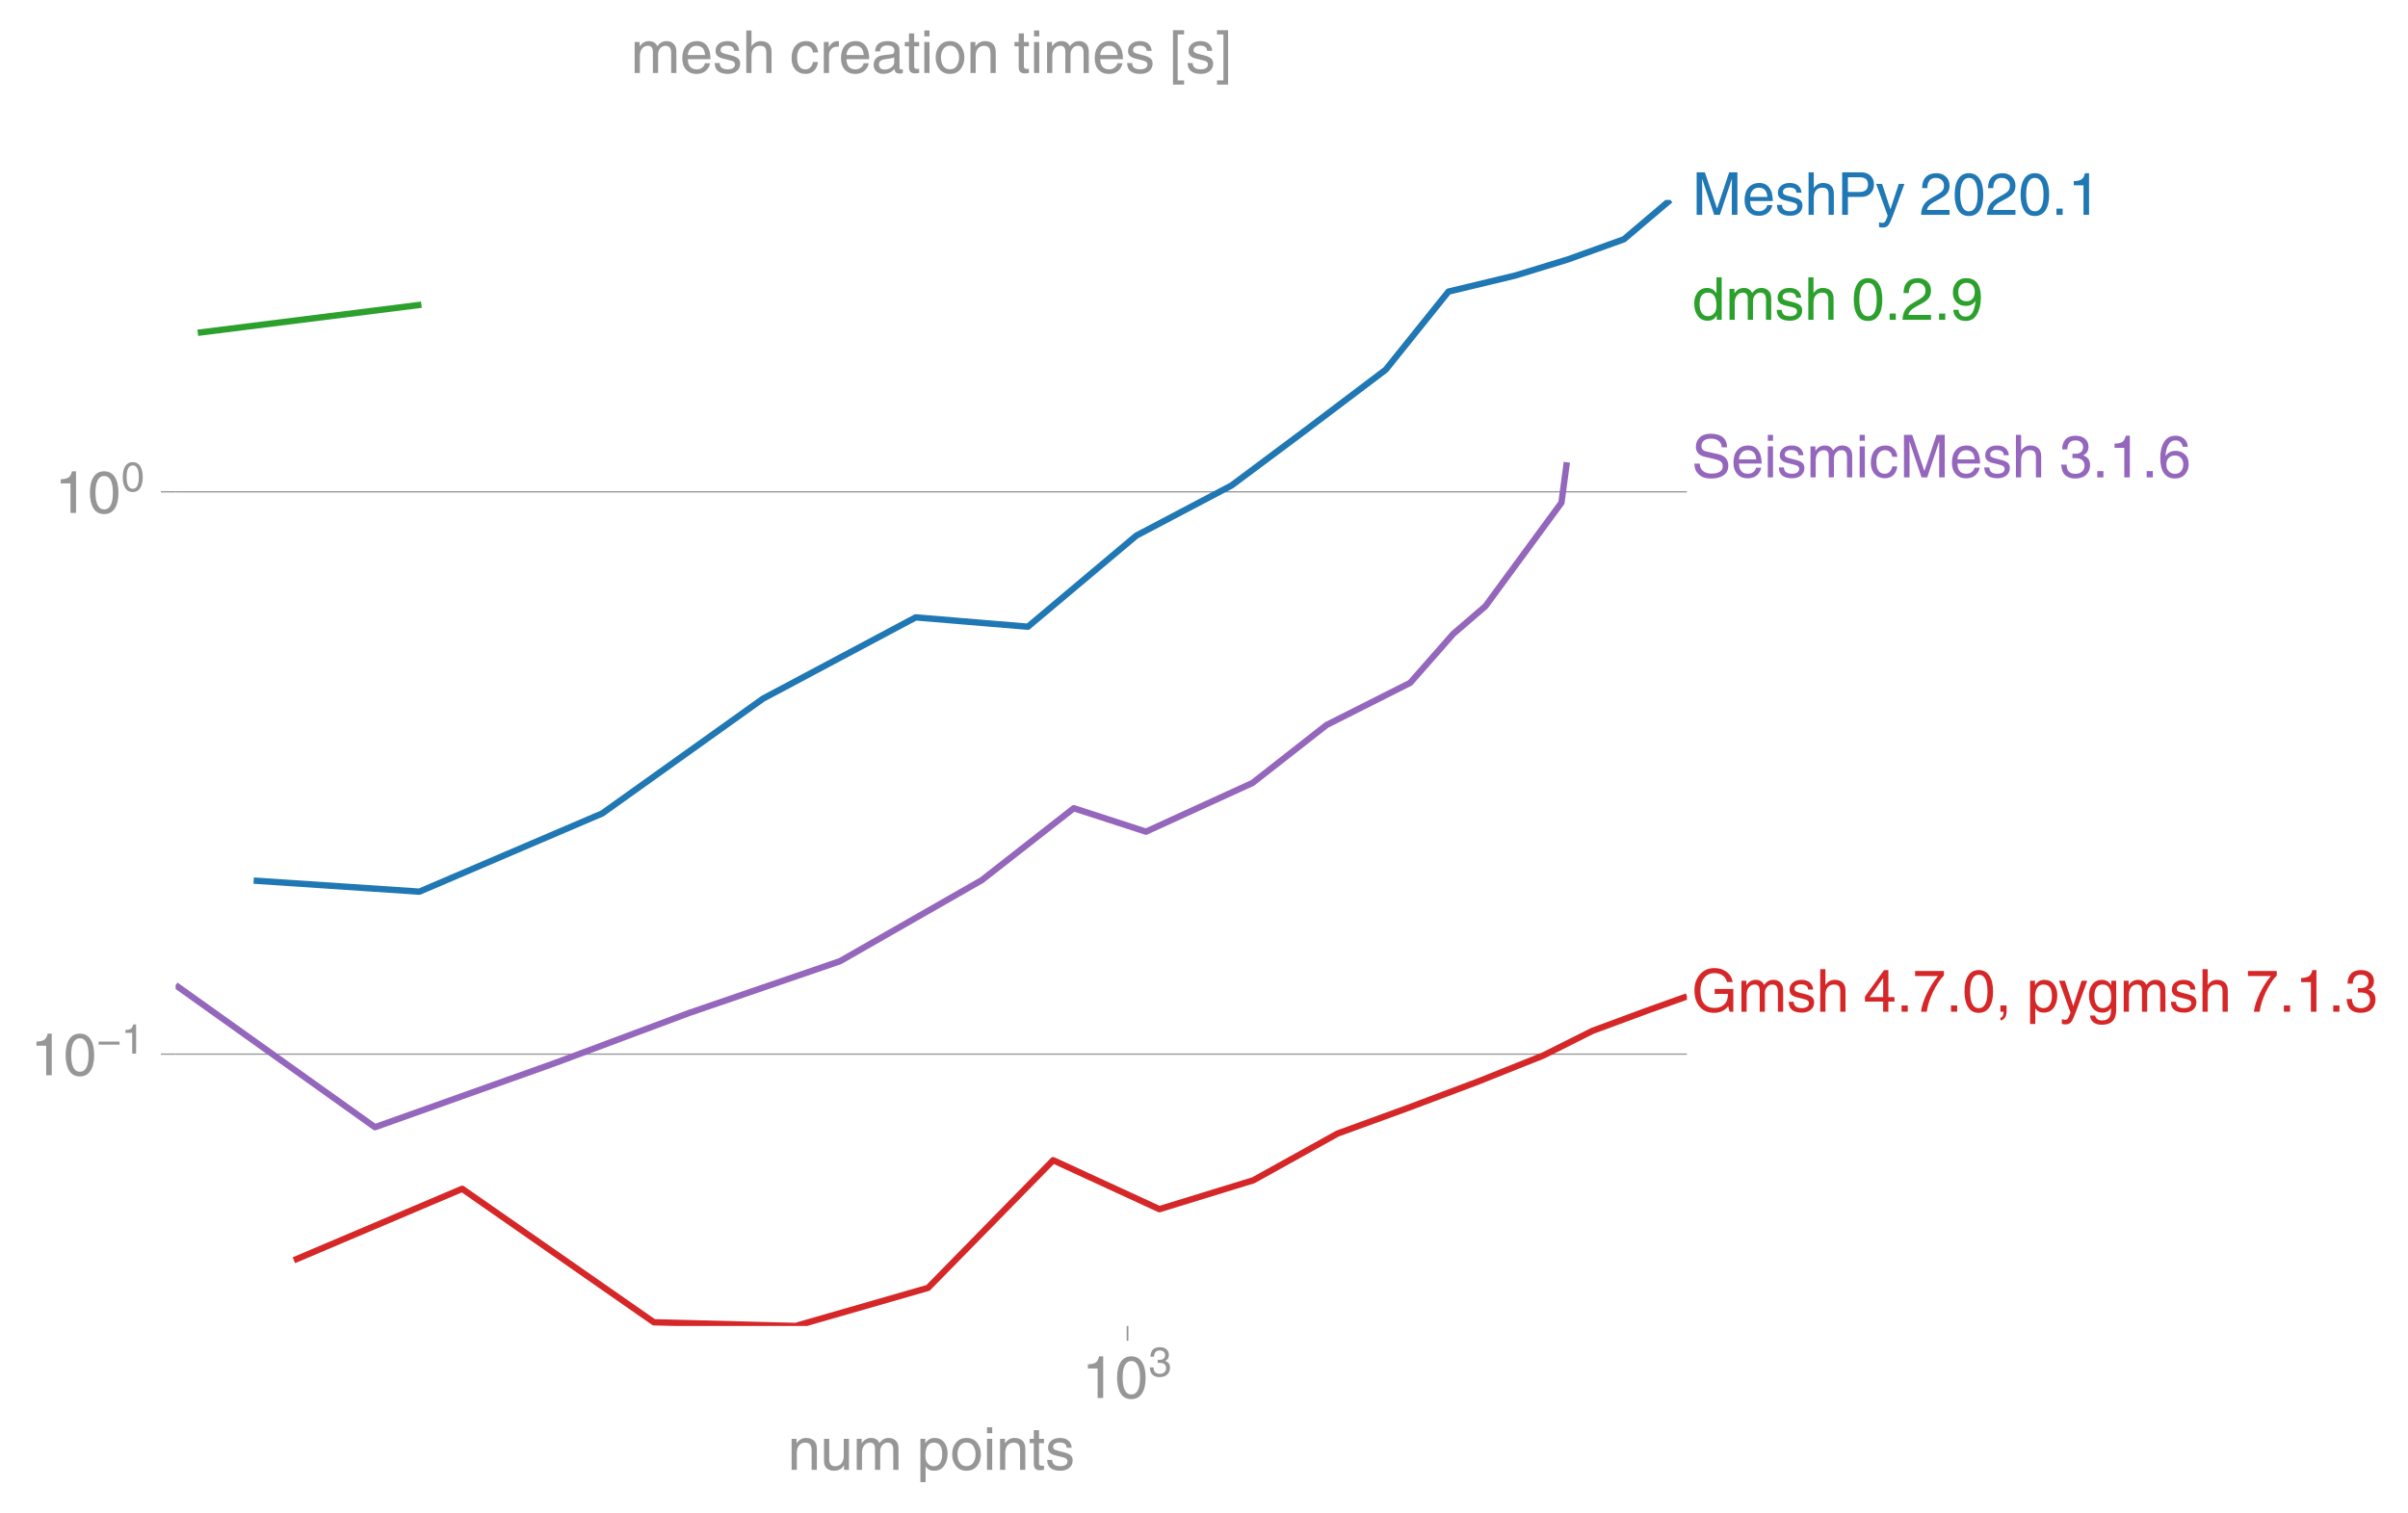
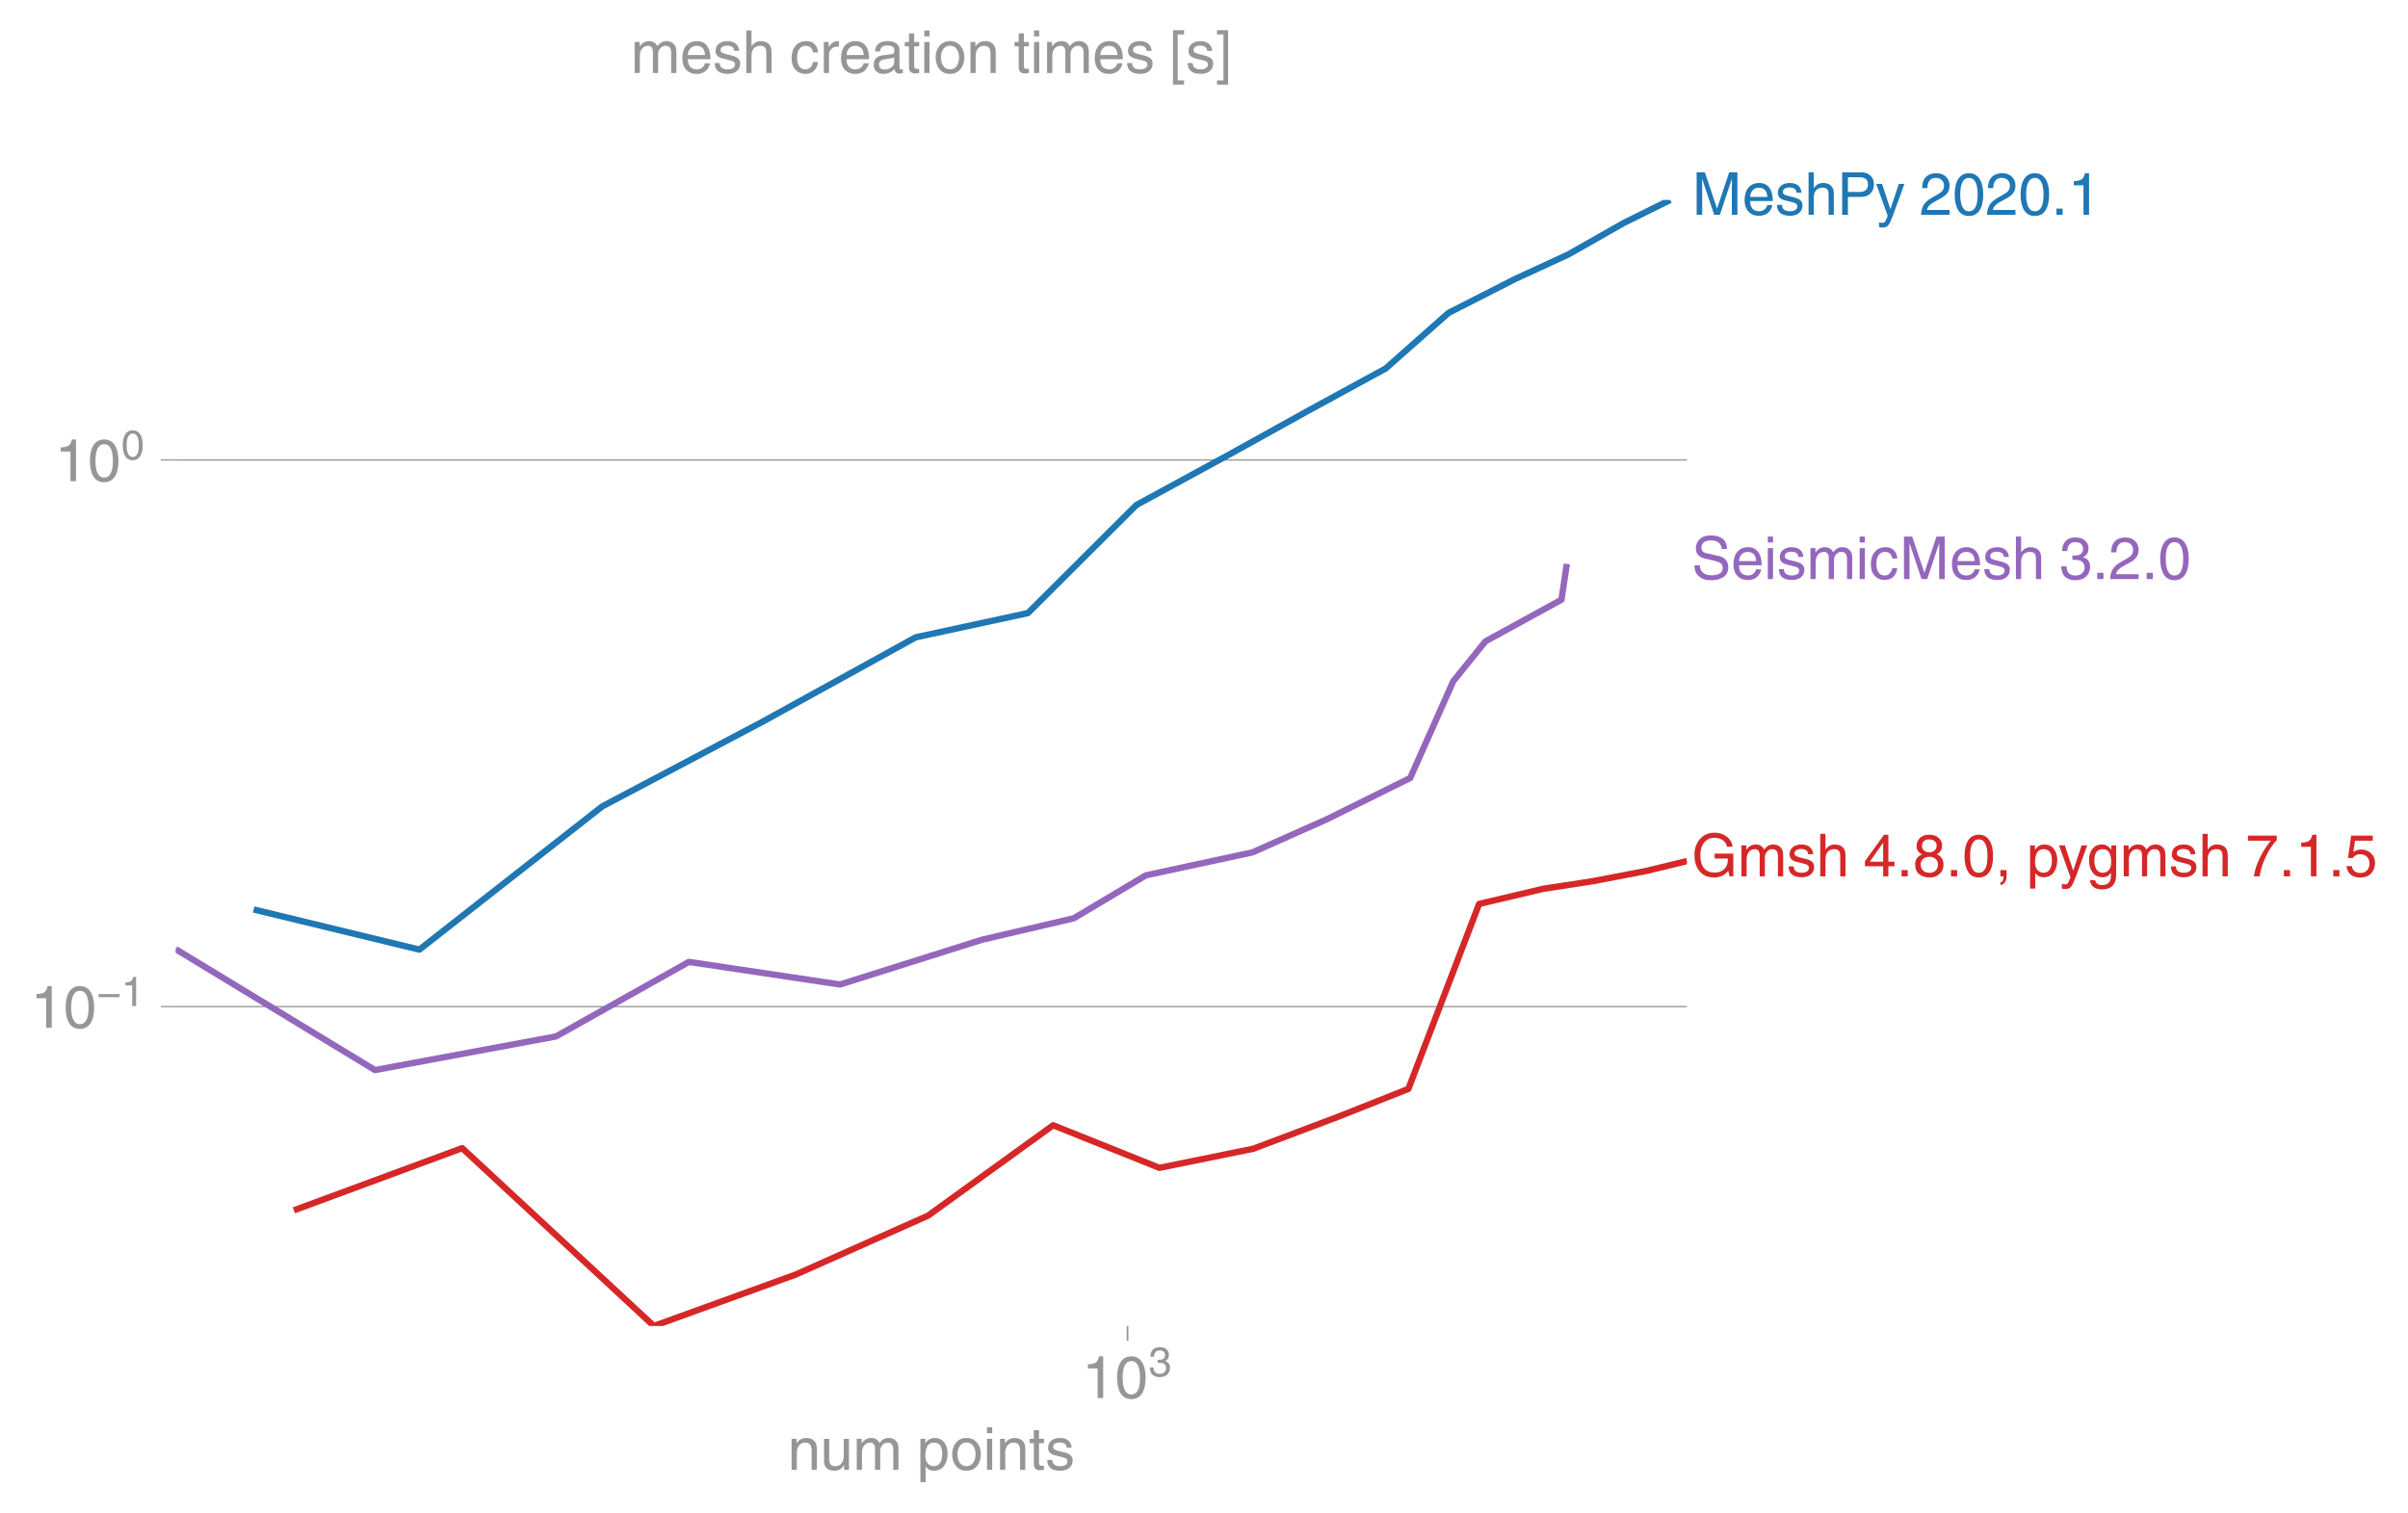
<svg xmlns="http://www.w3.org/2000/svg" xmlns:xlink="http://www.w3.org/1999/xlink" height="476.609" viewBox="0 0 569.002 357.457" width="758.669">
  <defs>
    <style>*{stroke-linecap:butt;stroke-linejoin:round}</style>
  </defs>
  <g id="figure_1">
    <path d="M0 357.457h569.002V0H0z" fill="none" id="patch_1" />
    <g id="axes_1">
      <path d="M41.5 313.361h357.12V47.25H41.5z" fill="none" id="patch_2" />
      <g id="matplotlib.axis_1">
        <g id="xtick_1">
          <g id="line2d_1">
            <defs>
-               <path d="M0 0v3.5" id="ma7134e32ca" stroke="#969696" stroke-width=".4" />
-             </defs>
-             <use x="266.433" xlink:href="#ma7134e32ca" y="313.361" fill="#969696" stroke="#969696" stroke-width=".4" />
+               <path d="M0 0v3.5" id="m4620660eb3" stroke="#969696" stroke-width=".4" />
+             </defs>
+             <use x="266.433" xlink:href="#m4620660eb3" y="313.361" fill="#969696" stroke="#969696" stroke-width=".4" />
          </g>
          <g transform="matrix(.14 0 0 -.14 255.653 330.41)" fill="#969696" id="text_1">
            <defs>
              <path d="M35.89 0h-9.374v49.906H10.109v6.985q8.594.28 12.782 2.75Q27.094 62.109 29 70.313h6.89z" id="HelveticaWorld-Regular-49" />
              <path d="M42.484 34.188q0 14.109-3.734 21.156-3.734 7.062-10.969 7.062-7.078 0-10.89-7.062-3.797-7.047-3.797-21.157 0-13.671 3.75-20.937Q20.609 6 27.78 6q7.235 0 10.969 7 3.734 7.016 3.734 21.188zm9.422 0q0-17.297-6.25-26.704-6.25-9.39-17.875-9.39-12.062 0-18.062 9.734-6 9.75-6 26.36 0 17.03 6.14 26.578 6.157 9.547 17.922 9.547 11.625 0 17.875-9.5t6.25-26.626z" id="HelveticaWorld-Regular-48" />
              <path d="M22.406 39.984q2.203-.187 4.594-.187 6.203 0 9.781 2.86 3.594 2.859 3.594 8.656 0 4.687-3.344 7.89-3.343 3.203-9.64 3.203-6.985 0-10.235-4.11-3.234-4.093-3.437-10.983h-8.64q0 10.984 5.765 16.984 5.765 6.016 16.937 6.016 9.922 0 15.828-5.11 5.907-5.094 5.907-13.39 0-10.704-9.032-14.5v-.204q11.72-4 11.72-16.406 0-9.906-6.595-16.265-6.593-6.344-18.703-6.344-9.906 0-16.312 5.203Q4.204 8.5 3.422 21.484H12.5q.203-8.109 4-11.797Q20.313 6 27.484 6q6.938 0 11.141 3.86 4.203 3.859 4.203 9.718 0 6.406-4.016 9.672-4 3.266-12.39 3.266-2 0-4.016-.094z" id="HelveticaWorld-Regular-51" />
            </defs>
            <use transform="translate(0 .173)" xlink:href="#HelveticaWorld-Regular-49" />
            <use transform="translate(55.615 .173)" xlink:href="#HelveticaWorld-Regular-48" />
            <use transform="matrix(.7 0 0 .7 112.146 36.781)" xlink:href="#HelveticaWorld-Regular-51" />
          </g>
        </g>
        <g transform="matrix(.14 0 0 -.14 186.133 347.359)" fill="#969696" id="text_2">
          <defs>
            <path d="M49.219 0h-8.844v32.172q0 7.422-2.594 10.578-2.578 3.156-8.578 3.156-5.906 0-9.875-4.5-3.953-4.484-3.953-12.89V0H6.594v52.297h8.297v-7.375h.203q6.203 8.89 15.812 8.89 8.89 0 13.594-4.718 4.719-4.703 4.719-13.5z" id="HelveticaWorld-Regular-110" />
            <path d="M6.11 52.297h8.78V17.578q0-5.765 2.61-8.625Q20.125 6.11 25 6.11q6.781 0 10.594 4.797 3.812 4.813 3.812 12.578v28.813h8.782V0H39.89v7.625l-.188.188q-4.984-9.329-16.61-9.329-7.515 0-12.25 4.094Q6.11 6.688 6.11 14.703z" id="HelveticaWorld-Regular-117" />
            <path d="M6.594 52.297h8.297v-7.375h.203q5.906 8.89 15.812 8.89 9.813 0 13.922-8.5 3.75 4.594 7.266 6.547 3.515 1.953 8.703 1.953 6.781 0 11.484-4.453Q77 44.922 77 36.187V0h-8.781v33.797q0 6.094-2.297 9.094-2.297 3.015-7.422 3.015-5.172 0-8.75-4.203-3.563-4.203-3.563-9.812V0h-8.78v36.188q0 4.53-2.11 7.124-2.094 2.594-6.094 2.594-6.297 0-10.062-4.687-3.766-4.688-3.766-12.703V0H6.594z" id="HelveticaWorld-Regular-109" />
            <path d="M14.984 23.688q0-8.407 4.094-13 4.11-4.579 10.219-4.579 6.687 0 10.39 5.438 3.72 5.453 3.72 14.765 0 10.22-3.563 14.907-3.563 4.687-10.735 4.687-6.984 0-10.562-5.5-3.563-5.5-3.563-16.718zm-8.39 28.609h8.297v-7.375h.203q5.61 8.89 15.625 8.89 10.11 0 15.937-7.359 5.828-7.344 5.828-18.766 0-12.796-5.953-21Q40.578-1.515 29.5-1.515q-9.094 0-13.922 7.032h-.203v-26.22H6.594z" id="HelveticaWorld-Regular-112" />
            <path d="M12.703 26.219q0-8.735 3.953-14.375 3.953-5.64 11.219-5.64 7.531 0 11.438 5.905 3.906 5.907 3.906 14.11 0 8.297-3.907 14.078-3.906 5.797-11.437 5.797-6.969 0-11.078-5.453-4.094-5.438-4.094-14.422zm-8.984 0q0 11.672 6.484 19.625 6.5 7.968 17.672 7.968 11.438 0 17.875-8.062 6.453-8.047 6.453-19.531 0-11.516-6.406-19.625-6.39-8.11-17.922-8.11-11.078 0-17.625 7.86-6.531 7.86-6.531 19.875z" id="HelveticaWorld-Regular-111" />
            <path d="M6.594 61.813v9.968h8.781v-9.969zM15.375 0H6.594v52.297h8.781z" id="HelveticaWorld-Regular-105" />
            <path d="M17.188 45.016V10.984q0-2 1.093-3.046 1.11-1.047 3.938-1.047h3.375V0Q20.797-.688 19-.688q-5.516 0-8.063 2.641-2.53 2.64-2.53 8.547v34.516H1.311v7.28h7.094v14.595h8.781V52.297h8.407v-7.281z" id="HelveticaWorld-Regular-116" />
            <path d="M36.078 37.406q-.187 4.688-3.344 6.735-3.14 2.047-9.047 2.047-4.296 0-7.359-1.907-3.047-1.89-3.047-5.468 0-2.829 1.797-4.172 1.813-1.344 7.828-2.86l8.688-2.187q7.906-2 11.297-5.11 3.406-3.093 3.406-8.656 0-7.719-5.64-12.531-5.641-4.813-15.063-4.813-11 0-16.64 4.563-5.626 4.578-5.735 13.75h8.5q.203-5.422 3.594-8.063 3.39-2.625 10.171-2.625 5.516 0 8.766 2.188 3.25 2.203 3.25 6.11 0 2.78-2.11 4.437-2.093 1.672-8.296 3.078l-10.203 2.5q-6.203 1.562-9.157 4.656-2.953 3.094-2.953 8.031 0 7.72 5.516 12.203 5.531 4.5 14.406 4.5 9.485 0 14.531-4.624 5.047-4.61 5.344-11.782z" id="HelveticaWorld-Regular-115" />
          </defs>
          <use xlink:href="#HelveticaWorld-Regular-110" />
          <use x="55.176" xlink:href="#HelveticaWorld-Regular-117" />
          <use x="109.961" xlink:href="#HelveticaWorld-Regular-109" />
          <use x="192.969" xlink:href="#HelveticaWorld-Regular-32" />
          <use x="217.383" xlink:href="#HelveticaWorld-Regular-112" />
          <use x="273.877" xlink:href="#HelveticaWorld-Regular-111" />
          <use x="329.785" xlink:href="#HelveticaWorld-Regular-105" />
          <use x="351.807" xlink:href="#HelveticaWorld-Regular-110" />
          <use x="406.982" xlink:href="#HelveticaWorld-Regular-116" />
          <use x="434.668" xlink:href="#HelveticaWorld-Regular-115" />
        </g>
      </g>
      <g id="matplotlib.axis_2">
        <g id="ytick_1">
-           <path clip-path="url(#p516fc2e701)" d="M41.5 249.115h357.12" fill="none" stroke="#969696" stroke-linecap="square" stroke-width=".3" id="line2d_2" />
+           <path clip-path="url(#p80c02d2d6e)" d="M41.5 237.885h357.12" fill="none" stroke="#969696" stroke-linecap="square" stroke-width=".3" id="line2d_2" />
          <g id="line2d_3">
            <defs>
-               <path d="M0 0h-3.5" id="mc0d767a58e" stroke="#969696" stroke-width=".3" />
-             </defs>
-             <use x="41.5" xlink:href="#mc0d767a58e" y="249.115" fill="#969696" stroke="#969696" stroke-width=".3" />
-           </g>
-           <g transform="matrix(.14 0 0 -.14 7.2 254.14)" fill="#969696" id="text_3">
+               <path d="M0 0h-3.5" id="m42e4004fe3" stroke="#969696" stroke-width=".3" />
+             </defs>
+             <use x="41.5" xlink:href="#m42e4004fe3" y="237.885" fill="#969696" stroke="#969696" stroke-width=".3" />
+           </g>
+           <g transform="matrix(.14 0 0 -.14 7.2 242.91)" fill="#969696" id="text_3">
            <defs>
              <path d="M54.594 21.578H4v7.328h50.594z" id="HelveticaWorld-Regular-8722" />
            </defs>
            <use transform="translate(0 .173)" xlink:href="#HelveticaWorld-Regular-49" />
            <use transform="translate(55.615 .173)" xlink:href="#HelveticaWorld-Regular-48" />
            <use transform="matrix(.7 0 0 .7 112.146 36.781)" xlink:href="#HelveticaWorld-Regular-8722" />
            <use transform="matrix(.7 0 0 .7 153.161 36.781)" xlink:href="#HelveticaWorld-Regular-49" />
          </g>
        </g>
        <g id="ytick_2">
-           <path clip-path="url(#p516fc2e701)" d="M41.5 116.226h357.12" fill="none" stroke="#969696" stroke-linecap="square" stroke-width=".3" id="line2d_4" />
-           <use x="41.5" xlink:href="#mc0d767a58e" y="116.226" fill="#969696" stroke="#969696" stroke-width=".3" id="line2d_5" />
-           <g transform="matrix(.14 0 0 -.14 12.94 121.25)" fill="#969696" id="text_4">
+           <path clip-path="url(#p80c02d2d6e)" d="M41.5 108.706h357.12" fill="none" stroke="#969696" stroke-linecap="square" stroke-width=".3" id="line2d_4" />
+           <use x="41.5" xlink:href="#m42e4004fe3" y="108.706" fill="#969696" stroke="#969696" stroke-width=".3" id="line2d_5" />
+           <g transform="matrix(.14 0 0 -.14 12.94 113.73)" fill="#969696" id="text_4">
            <use transform="translate(0 .173)" xlink:href="#HelveticaWorld-Regular-49" />
            <use transform="translate(55.615 .173)" xlink:href="#HelveticaWorld-Regular-48" />
            <use transform="matrix(.7 0 0 .7 112.146 36.781)" xlink:href="#HelveticaWorld-Regular-48" />
          </g>
        </g>
      </g>
-       <path clip-path="url(#p516fc2e701)" d="M46.742 78.643l52.835-6.636" fill="none" stroke="#2ca02c" stroke-linecap="square" stroke-width="1.5" id="line2d_6" />
-       <path clip-path="url(#p516fc2e701)" d="M59.938 208.104l39.16 2.617 43.208-18.485 38.018-27.142 36.049-19.19 26.517 2.205 25.62-21.528 22.515-11.863 17.9-13.355 18.51-13.987 14.83-18.465 15.78-3.791 12.512-3.832 13.177-4.746 10.95-9.293" fill="none" stroke="#1f77b4" stroke-linecap="square" stroke-width="1.5" id="line2d_7" />
-       <path clip-path="url(#p516fc2e701)" d="M69.44 297.83l39.774-16.882 45.29 31.537 33.505.876 31.288-9.005 29.56-30.166 25.1 11.568 22.204-6.83 19.88-11.03 16.754-6.104 16.706-6.286 15.153-6.06 11.638-5.83 12.834-4.75 9.494-3.39" fill="none" stroke="#d62728" stroke-linecap="square" stroke-width="1.5" id="line2d_8" />
-       <path clip-path="url(#p516fc2e701)" d="M41.5 232.813l47.1 33.573 42.774-15.246 31.402-11.732 35.716-12.254 33.492-19.145 21.746-17.006 17.059 5.54 25.178-11.512 17.495-13.698 19.764-9.963 10.166-11.56 7.606-6.545 17.963-24.463 1.279-9.561" fill="none" stroke="#9467bd" stroke-linecap="square" stroke-width="1.5" id="line2d_9" />
-       <g transform="matrix(.14 0 0 -.14 399.778 75.583)" fill="#2ca02c" id="text_5">
-         <defs>
-           <path d="M13.094 26.313q0-9.704 3.844-14.954 3.859-5.25 10.265-5.25 6.094 0 10.188 4.485 4.109 4.5 4.109 13.094 0 11.03-3.5 16.625-3.484 5.593-10.61 5.593-6.78 0-10.546-4.453-3.75-4.437-3.75-15.14zM50.39 0h-8.297v7.172h-.203q-4.97-8.688-15.078-8.688-10.891 0-16.86 8.297Q4 15.094 4 27.688q0 11.625 5.906 18.875 5.922 7.25 15.875 7.25 9.813 0 15.625-8.891l.203.594V71.78h8.782z" id="HelveticaWorld-Regular-100" />
-           <path d="M49.219 0h-8.844v34.188q0 6.296-2.438 9-2.437 2.718-7.953 2.718-6.797 0-10.703-4.406-3.906-4.39-3.906-12.984V0H6.594v71.781h8.781V45.312h.203q6 8.5 15.328 8.5 8.594 0 13.453-4.5 4.86-4.484 4.86-13.718z" id="HelveticaWorld-Regular-104" />
-           <path d="M19.094 0H8.687v10.594h10.407z" id="HelveticaWorld-Regular-46" />
-           <path d="M4.39 45.125q0 12.39 6.391 18.781 6.406 6.407 17.938 6.407 9.656 0 15.812-5.86 6.157-5.86 6.157-15.14 0-7.22-3.547-12.188-3.532-4.953-10.422-8.703l-12.11-6.64Q13.922 15.921 12.5 8.296h38.188V0H2.593q.39 9.906 4.297 16.5 3.906 6.594 12.203 11.375l12.593 7.328q5.032 2.89 7.329 5.984 2.297 3.094 2.297 8.516 0 5.375-3.766 9.031-3.75 3.672-10.156 3.672-7.078 0-10.594-4.672-3.516-4.656-3.61-12.609z" id="HelveticaWorld-Regular-50" />
-           <path d="M27.594 31.39q6 0 9.75 4.047 3.765 4.063 3.765 11.97 0 6.5-3.562 10.75-3.563 4.25-10.64 4.25-6.11 0-9.876-4.298-3.75-4.297-3.75-11.53 0-7.376 3.516-11.282 3.515-3.906 10.797-3.906zm-1.282-7.906q-10 0-16.062 6.203-6.047 6.204-6.047 16.5 0 10.407 6.094 17.266 6.11 6.86 16.515 6.86 12.11 0 18.36-8.157 6.25-8.156 6.25-24.453 0-16.906-6.406-28.266Q38.625-1.905 25.875-1.905q-9.953 0-15.422 5.593-5.469 5.594-5.469 13.204h8.829q.39-5.266 3.437-8.375 3.063-3.094 8.438-3.094 7.609 0 11.515 6.781Q41.11 19 42.578 31.688l-.187.203q-5.672-8.407-16.078-8.407z" id="HelveticaWorld-Regular-57" />
-         </defs>
-         <use xlink:href="#HelveticaWorld-Regular-100" />
-         <use x="56.982" xlink:href="#HelveticaWorld-Regular-109" />
-         <use x="139.99" xlink:href="#HelveticaWorld-Regular-115" />
-         <use x="189.99" xlink:href="#HelveticaWorld-Regular-104" />
-         <use x="245.166" xlink:href="#HelveticaWorld-Regular-32" />
-         <use x="269.58" xlink:href="#HelveticaWorld-Regular-48" />
-         <use x="325.195" xlink:href="#HelveticaWorld-Regular-46" />
-         <use x="352.979" xlink:href="#HelveticaWorld-Regular-50" />
-         <use x="408.594" xlink:href="#HelveticaWorld-Regular-46" />
-         <use x="436.377" xlink:href="#HelveticaWorld-Regular-57" />
-       </g>
-       <g transform="matrix(.14 0 0 -.14 399.778 50.777)" fill="#1f77b4" id="text_6">
+       <path clip-path="url(#p80c02d2d6e)" d="M59.938 214.931l39.16 9.488 43.208-33.844 38.018-20.086 36.049-19.872 26.517-5.727 25.62-25.534 22.515-12.251 17.9-9.935 18.51-10.089 14.83-13.122 15.78-8.04 12.512-5.768 13.177-7.482 10.95-5.42" fill="none" stroke="#1f77b4" stroke-linecap="square" stroke-width="1.5" id="line2d_6" />
+       <path clip-path="url(#p80c02d2d6e)" d="M69.44 286.034l39.774-14.7 45.29 42.027 33.505-12.14 31.288-13.936 29.56-21.36 25.1 10.065 22.204-4.519 19.88-7.494 16.754-6.64 16.706-43.706 15.153-3.588 11.638-1.782 12.834-2.46 9.494-2.312" fill="none" stroke="#d62728" stroke-linecap="square" stroke-width="1.5" id="line2d_7" />
+       <path clip-path="url(#p80c02d2d6e)" d="M41.5 224.297l47.1 28.587 42.774-7.945 31.402-17.613 35.716 5.336 33.492-10.564 21.746-5.087 17.059-10.155 25.178-5.423 17.495-7.787 19.764-9.787 10.166-22.849 7.606-9.439 17.963-9.84 1.279-8.452" fill="none" stroke="#9467bd" stroke-linecap="square" stroke-width="1.5" id="line2d_8" />
+       <g transform="matrix(.14 0 0 -.14 399.778 50.777)" fill="#1f77b4" id="text_5">
        <defs>
          <path d="M67.484 0v42.39q0 .829.094 8.126t.094 9.78h-.281L47.312 0h-9.609L17.578 60.203h-.297q0-3.61.094-10.297.11-6.687.11-7.515V0H8.108v71.781h13.86L42.39 11.078h.28l20.313 60.703h13.922V0z" id="HelveticaWorld-Regular-77" />
          <path d="M42.484 30.328q-.687 8.485-4.5 12.031-3.797 3.547-10.109 3.547-6.39 0-10.328-4.5-3.922-4.484-4.172-11.078zm8.391-13.922q-1.453-8.11-7.953-13.422-5.719-4.5-15.047-4.593-10.984.093-17.438 7.203Q4 12.704 4 24.704q0 13.78 6.64 21.437 6.641 7.672 18.47 7.672 10.593 0 16.546-7.922 5.953-7.907 5.953-22.594H13.375q0-8.203 3.813-12.703Q21 6.109 28.608 6.109q5.375 0 9.235 3.235 3.86 3.25 4.25 7.062z" id="HelveticaWorld-Regular-101" />
+           <path d="M49.219 0h-8.844v34.188q0 6.296-2.438 9-2.437 2.718-7.953 2.718-6.797 0-10.703-4.406-3.906-4.39-3.906-12.984V0H6.594v71.781h8.781V45.312h.203q6 8.5 15.328 8.5 8.594 0 13.453-4.5 4.86-4.484 4.86-13.718z" id="HelveticaWorld-Regular-104" />
          <path d="M17.828 38.625H37.11q7.282 0 10.938 3.188 3.656 3.203 3.656 9.703 0 5.812-3.516 8.89-3.515 3.078-10.687 3.078H17.828zm0-38.625H8.11v71.781h32.266q9.625 0 15.484-5.594 5.86-5.593 5.86-14.578 0-9.328-5.672-15.312-5.656-5.969-15.672-5.969H17.828z" id="HelveticaWorld-Regular-80" />
          <path d="M39.016 52.297h9.562L29.891.984q-.5-1.375-.985-2.593-4.25-11.329-7.328-15.547-3.078-4.235-9.953-4.235-3.61 0-5.906.782v8.015q2.484-.89 5.468-.89 3.22 0 4.704 2.03 1.5 2.032 4.421 9.938L.875 52.297h9.922L24.812 9.719H25z" id="HelveticaWorld-Regular-121" />
+           <path d="M4.39 45.125q0 12.39 6.391 18.781 6.406 6.407 17.938 6.407 9.656 0 15.812-5.86 6.157-5.86 6.157-15.14 0-7.22-3.547-12.188-3.532-4.953-10.422-8.703l-12.11-6.64Q13.922 15.921 12.5 8.296h38.188V0H2.593q.39 9.906 4.297 16.5 3.906 6.594 12.203 11.375l12.593 7.328q5.032 2.89 7.329 5.984 2.297 3.094 2.297 8.516 0 5.375-3.766 9.031-3.75 3.672-10.156 3.672-7.078 0-10.594-4.672-3.516-4.656-3.61-12.609z" id="HelveticaWorld-Regular-50" />
+           <path d="M19.094 0H8.687v10.594h10.407z" id="HelveticaWorld-Regular-46" />
        </defs>
        <use xlink:href="#HelveticaWorld-Regular-77" />
        <use x="85.01" xlink:href="#HelveticaWorld-Regular-101" />
        <use x="140.43" xlink:href="#HelveticaWorld-Regular-115" />
        <use x="190.43" xlink:href="#HelveticaWorld-Regular-104" />
        <use x="245.605" xlink:href="#HelveticaWorld-Regular-80" />
        <use x="310.254" xlink:href="#HelveticaWorld-Regular-121" />
        <use x="359.863" xlink:href="#HelveticaWorld-Regular-32" />
        <use x="384.277" xlink:href="#HelveticaWorld-Regular-50" />
        <use x="439.893" xlink:href="#HelveticaWorld-Regular-48" />
        <use x="495.508" xlink:href="#HelveticaWorld-Regular-50" />
        <use x="551.123" xlink:href="#HelveticaWorld-Regular-48" />
        <use x="606.738" xlink:href="#HelveticaWorld-Regular-46" />
        <use x="634.521" xlink:href="#HelveticaWorld-Regular-49" />
      </g>
-       <g transform="matrix(.14 0 0 -.14 399.778 239.095)" fill="#d62728" id="text_7">
+       <g transform="matrix(.14 0 0 -.14 399.778 207.106)" fill="#d62728" id="text_6">
        <defs>
          <path d="M38.484 38.375h31.532V0h-6.297l-2.344 9.281Q56.781 3.421 50.578.75q-6.187-2.656-12.875-2.656-10.797 0-18.047 4.703-7.25 4.719-11.265 13.015-4 8.313-4 20.72 0 15.468 9.203 26.312 9.203 10.843 24.781 10.843 11.625 0 20.313-6.5Q67.39 60.688 68.796 50h-9.375q-1.703 7.078-7.219 11.078-5.516 4.016-14.312 4.016-10.594 0-17.047-7.985-6.438-7.984-6.438-21.125 0-15.28 6.39-22.437Q27.204 6.39 38.282 6.39q7.235 0 12.235 2.859 5 2.86 7.687 7.766 2.688 4.906 2.688 13.062H38.484z" id="HelveticaWorld-Regular-71" />
          <path d="M10.594 24.703h22.61v31.89h-.188zM42 17.093V0h-8.797v17.094H2.484v8.593L34.72 70.314H42v-45.61h10.297v-7.61z" id="HelveticaWorld-Regular-52" />
-           <path d="M3.719 68.797h48.578v-7.719Q42.28 50.875 33.984 33.484 25.687 16.11 23.391 0h-9.672q1.469 13.281 9.719 30.531 8.25 17.266 18.953 29.672H3.719z" id="HelveticaWorld-Regular-55" />
+           <path d="M27.594 40.578q5.422 0 8.953 3.094 3.547 3.11 3.547 8.234 0 4.594-3.407 7.547-3.39 2.953-9.687 2.953-5.61 0-8.672-3.11-3.047-3.093-3.047-7.874 0-5.125 3.813-7.984 3.812-2.86 8.5-2.86zm.093-7.562q-6.78 0-10.64-3.766-3.86-3.766-3.86-9.234 0-6.297 3.907-10.157Q21 6 28.219 6q6.406 0 10.234 3.86 3.828 3.859 3.828 10.265 0 5.469-3.828 9.172-3.828 3.719-10.766 3.719zM49.22 52.203q0-10.594-9.032-14.797 6.204-2.781 8.86-7.36 2.656-4.562 2.656-9.733 0-10.016-6.453-16.125-6.438-6.094-17.375-6.094-9.563 0-16.813 5.25-7.25 5.25-7.25 17.062 0 11.922 11.907 16.907-9.516 3.796-9.516 13.671 0 8.297 5.64 13.813 5.641 5.516 15.641 5.516 10.016 0 15.875-5.204 5.86-5.203 5.86-12.906z" id="HelveticaWorld-Regular-56" />
          <path d="M8.688 10.594h10.406V.78q0-7.422-3.078-11.172-3.078-3.765-7.328-4.312v4.594Q14.015-9.422 14.015 0H8.687z" id="HelveticaWorld-Regular-44" />
          <path d="M12.984 26.313q0-9.61 3.813-14.907Q20.609 6.11 27.094 6.11q6.312 0 10.312 4.579 4 4.593 4 13 0 11.03-3.5 16.625-3.484 5.593-10.61 5.593-7.171 0-10.75-4.765-3.562-4.766-3.562-14.828zM49.812 2.983q0-12.609-6.062-18.797-6.047-6.203-18.266-6.203-8.78 0-13.984 4.047Q6.297-13.922 5.516-6.39h8.796q.672-3.812 3.532-6.062 2.86-2.25 8.281-2.25 7.375 0 11.125 3.969 3.766 3.953 3.766 12.828v3.719h-.188q-4.937-7.329-13.922-7.329-11.187 0-17.093 8.25-5.907 8.25-5.907 20.953 0 11.625 5.953 18.875 5.97 7.25 15.829 7.25 9.906 0 15.625-8.89h.187v7.375h8.313z" id="HelveticaWorld-Regular-103" />
+           <path d="M3.719 68.797h48.578v-7.719Q42.28 50.875 33.984 33.484 25.687 16.11 23.391 0h-9.672q1.469 13.281 9.719 30.531 8.25 17.266 18.953 29.672H3.719z" id="HelveticaWorld-Regular-55" />
+           <path d="M14.703 40.922q5.813 4.39 13.625 4.39 9.469 0 16.281-6.296 6.813-6.297 6.813-16.22 0-10.78-6.578-17.796-6.563-7-18.422-7-10.313 0-16.266 5.047Q4.203 8.109 3.22 17.39h9.094q.671-5.672 4.437-8.672 3.766-3 10.453-3 6.485 0 10.64 4.484Q42 14.703 42 21.688q0 7.125-4.36 11.421-4.343 4.297-11.218 4.297-7.813 0-13.047-6.687l-7.563.39 5.266 37.594h36.438v-8.5H17.672z" id="HelveticaWorld-Regular-53" />
        </defs>
        <use xlink:href="#HelveticaWorld-Regular-71" />
        <use x="77.1" xlink:href="#HelveticaWorld-Regular-109" />
        <use x="160.107" xlink:href="#HelveticaWorld-Regular-115" />
        <use x="210.107" xlink:href="#HelveticaWorld-Regular-104" />
        <use x="265.283" xlink:href="#HelveticaWorld-Regular-32" />
        <use x="289.697" xlink:href="#HelveticaWorld-Regular-52" />
        <use x="345.313" xlink:href="#HelveticaWorld-Regular-46" />
-         <use x="373.096" xlink:href="#HelveticaWorld-Regular-55" />
+         <use x="373.096" xlink:href="#HelveticaWorld-Regular-56" />
        <use x="428.711" xlink:href="#HelveticaWorld-Regular-46" />
        <use x="456.494" xlink:href="#HelveticaWorld-Regular-48" />
        <use x="512.109" xlink:href="#HelveticaWorld-Regular-44" />
        <use x="539.893" xlink:href="#HelveticaWorld-Regular-32" />
        <use x="564.307" xlink:href="#HelveticaWorld-Regular-112" />
        <use x="618.801" xlink:href="#HelveticaWorld-Regular-121" />
        <use x="666.41" xlink:href="#HelveticaWorld-Regular-103" />
        <use x="722.318" xlink:href="#HelveticaWorld-Regular-109" />
        <use x="805.326" xlink:href="#HelveticaWorld-Regular-115" />
        <use x="855.326" xlink:href="#HelveticaWorld-Regular-104" />
        <use x="910.502" xlink:href="#HelveticaWorld-Regular-32" />
        <use x="934.916" xlink:href="#HelveticaWorld-Regular-55" />
        <use x="990.531" xlink:href="#HelveticaWorld-Regular-46" />
        <use x="1018.314" xlink:href="#HelveticaWorld-Regular-49" />
        <use x="1073.93" xlink:href="#HelveticaWorld-Regular-46" />
-         <use x="1101.713" xlink:href="#HelveticaWorld-Regular-51" />
-       </g>
-       <g transform="matrix(.14 0 0 -.14 399.778 112.816)" fill="#9467bd" id="text_8">
+         <use x="1101.713" xlink:href="#HelveticaWorld-Regular-53" />
+       </g>
+       <g transform="matrix(.14 0 0 -.14 399.778 136.854)" fill="#9467bd" id="text_7">
        <defs>
          <path d="M50.39 50.781q-.296 6.844-5.109 10.719-4.797 3.875-12.656 3.875-7.922 0-12.172-3.25-4.234-3.234-4.234-9.344 0-3.265 1.843-5.61 1.86-2.343 6.641-3.468l20.516-4.687q8.297-1.813 12.297-6.875 4.015-5.047 4.015-12.313 0-10.64-7.812-16.187-7.813-5.547-20.313-5.547-9.531 0-15.031 2.437-5.484 2.453-9.734 7.766-4.25 5.328-4.25 14.89h9.093q0-8 5.313-12.406 5.328-4.39 14.5-4.39 8.89 0 13.844 3.156 4.953 3.156 4.953 8.953 0 5.281-2.953 7.89Q46.188 29 37.594 31l-15.469 3.625q-7.719 1.75-11.531 6.125Q6.78 45.125 6.78 51.516q0 9.672 6.516 15.922 6.531 6.25 18.203 6.25 13.172 0 20.328-5.5 7.156-5.485 7.688-17.407z" id="HelveticaWorld-Regular-83" />
          <path d="M39.594 34.719q-1.89 11.187-12.39 11.187-6.5 0-10.454-5.203-3.953-5.203-3.953-14.484 0-10.11 3.656-15.11 3.672-5 10.64-5 4.688 0 8.11 3.438 3.422 3.437 4.39 8.953h8.5q-1.312-9.703-6.859-14.86-5.547-5.156-14.328-5.156-10.297 0-16.89 7.047-6.594 7.063-6.594 19.172 0 13.281 6.594 21.188 6.593 7.922 18.5 7.922 8.687 0 13.843-5.204 5.157-5.203 5.735-13.89z" id="HelveticaWorld-Regular-99" />
-           <path d="M14.11 21.578q0-6.875 4.093-11.234Q22.313 6 28.906 6q6.297 0 10.032 4.438 3.734 4.453 3.734 11.687 0 6.297-3.688 10.547-3.687 4.25-10.468 4.25-6.594 0-10.5-4.156-3.907-4.157-3.907-11.188zM41.702 51.61q-.984 5.375-3.984 8.078-3 2.72-8.125 2.72-8.11 0-12.36-7.923-4.25-7.906-4.343-18.109l.203-.188q5.61 8.641 16.687 8.641 8.844 0 15.438-5.86 6.593-5.859 6.593-16.452 0-10.5-6.25-17.47-6.25-6.952-16.843-6.952-12.219 0-18.563 8.687-6.344 8.703-6.344 25.938 0 16.593 6.485 27.093 6.5 10.5 19.484 10.5 8.407 0 14.219-5.015 5.813-5 6.297-13.688z" id="HelveticaWorld-Regular-54" />
        </defs>
        <use xlink:href="#HelveticaWorld-Regular-83" />
        <use x="66.211" xlink:href="#HelveticaWorld-Regular-101" />
        <use x="121.631" xlink:href="#HelveticaWorld-Regular-105" />
        <use x="143.652" xlink:href="#HelveticaWorld-Regular-115" />
        <use x="193.652" xlink:href="#HelveticaWorld-Regular-109" />
        <use x="276.66" xlink:href="#HelveticaWorld-Regular-105" />
        <use x="298.682" xlink:href="#HelveticaWorld-Regular-99" />
        <use x="349.951" xlink:href="#HelveticaWorld-Regular-77" />
        <use x="434.961" xlink:href="#HelveticaWorld-Regular-101" />
        <use x="490.381" xlink:href="#HelveticaWorld-Regular-115" />
        <use x="540.381" xlink:href="#HelveticaWorld-Regular-104" />
        <use x="595.557" xlink:href="#HelveticaWorld-Regular-32" />
        <use x="619.971" xlink:href="#HelveticaWorld-Regular-51" />
        <use x="675.586" xlink:href="#HelveticaWorld-Regular-46" />
-         <use x="703.369" xlink:href="#HelveticaWorld-Regular-49" />
+         <use x="703.369" xlink:href="#HelveticaWorld-Regular-50" />
        <use x="758.984" xlink:href="#HelveticaWorld-Regular-46" />
-         <use x="786.768" xlink:href="#HelveticaWorld-Regular-54" />
-       </g>
-       <g transform="matrix(.14 0 0 -.14 149.042 17.25)" fill="#969696" id="text_9">
+         <use x="786.768" xlink:href="#HelveticaWorld-Regular-48" />
+       </g>
+       <g transform="matrix(.14 0 0 -.14 149.042 17.25)" fill="#969696" id="text_8">
        <defs>
          <path d="M15.375 0H6.594v52.297h8.297v-8.688h.203q5.703 10.203 14.687 10.203 1.422 0 2.297-.296V44.39h-3.266q-5.906 0-9.671-4.016-3.766-4-3.766-9.953z" id="HelveticaWorld-Regular-114" />
          <path d="M38.375 26.703q-.969-1.015-3.828-1.656-2.86-.625-10.672-1.656-5.766-.688-8.469-2.844-2.703-2.14-2.703-5.656 0-4.297 2.281-6.688 2.297-2.39 7.329-2.39 6.296 0 11.171 3.578 4.891 3.593 4.891 8.718zM6.203 36.375q.297 8.844 5.734 13.14 5.454 4.297 15.844 4.297 8.297 0 13.907-3.765 5.624-3.75 5.624-10.844V9.078Q47.313 6 50.094 6q1.125 0 2.89.39V0Q50.594-.984 48-.984q-4.5 0-6.703 1.921-2.188 1.938-2.281 6.047-7.516-8.5-18.891-8.5-7.422 0-11.922 4.204Q3.72 6.89 3.72 13.624q0 6.89 3.906 11.125Q11.531 29 19 29.89l15.516 1.891q4.203.64 4.203 6.203 0 4.11-3.047 6.297-3.047 2.203-9.25 2.203-5.516 0-8.485-2.437-2.953-2.438-3.53-7.672z" id="HelveticaWorld-Regular-97" />
          <path d="M14.203-12.5H25v-7.078H6.297v91.797H25v-7.125H14.203z" id="HelveticaWorld-Regular-91" />
          <path d="M13.625 65.094H2.781v7.125h18.703v-91.797H2.781v7.078h10.844z" id="HelveticaWorld-Regular-93" />
        </defs>
        <use xlink:href="#HelveticaWorld-Regular-109" />
        <use x="83.008" xlink:href="#HelveticaWorld-Regular-101" />
        <use x="138.428" xlink:href="#HelveticaWorld-Regular-115" />
        <use x="188.428" xlink:href="#HelveticaWorld-Regular-104" />
        <use x="243.604" xlink:href="#HelveticaWorld-Regular-32" />
        <use x="268.018" xlink:href="#HelveticaWorld-Regular-99" />
        <use x="319.287" xlink:href="#HelveticaWorld-Regular-114" />
        <use x="350.855" xlink:href="#HelveticaWorld-Regular-101" />
        <use x="406.275" xlink:href="#HelveticaWorld-Regular-97" />
        <use x="461.207" xlink:href="#HelveticaWorld-Regular-116" />
        <use x="488.893" xlink:href="#HelveticaWorld-Regular-105" />
        <use x="510.914" xlink:href="#HelveticaWorld-Regular-111" />
        <use x="566.822" xlink:href="#HelveticaWorld-Regular-110" />
        <use x="621.998" xlink:href="#HelveticaWorld-Regular-32" />
        <use x="646.412" xlink:href="#HelveticaWorld-Regular-116" />
        <use x="674.098" xlink:href="#HelveticaWorld-Regular-105" />
        <use x="696.119" xlink:href="#HelveticaWorld-Regular-109" />
        <use x="779.127" xlink:href="#HelveticaWorld-Regular-101" />
        <use x="834.547" xlink:href="#HelveticaWorld-Regular-115" />
        <use x="884.547" xlink:href="#HelveticaWorld-Regular-32" />
        <use x="908.961" xlink:href="#HelveticaWorld-Regular-91" />
        <use x="936.744" xlink:href="#HelveticaWorld-Regular-115" />
        <use x="986.744" xlink:href="#HelveticaWorld-Regular-93" />
      </g>
    </g>
  </g>
  <defs>
-     <clipPath id="p516fc2e701">
+     <clipPath id="p80c02d2d6e">
      <path d="M41.5 47.249h357.12v266.112H41.5z" />
    </clipPath>
  </defs>
</svg>
